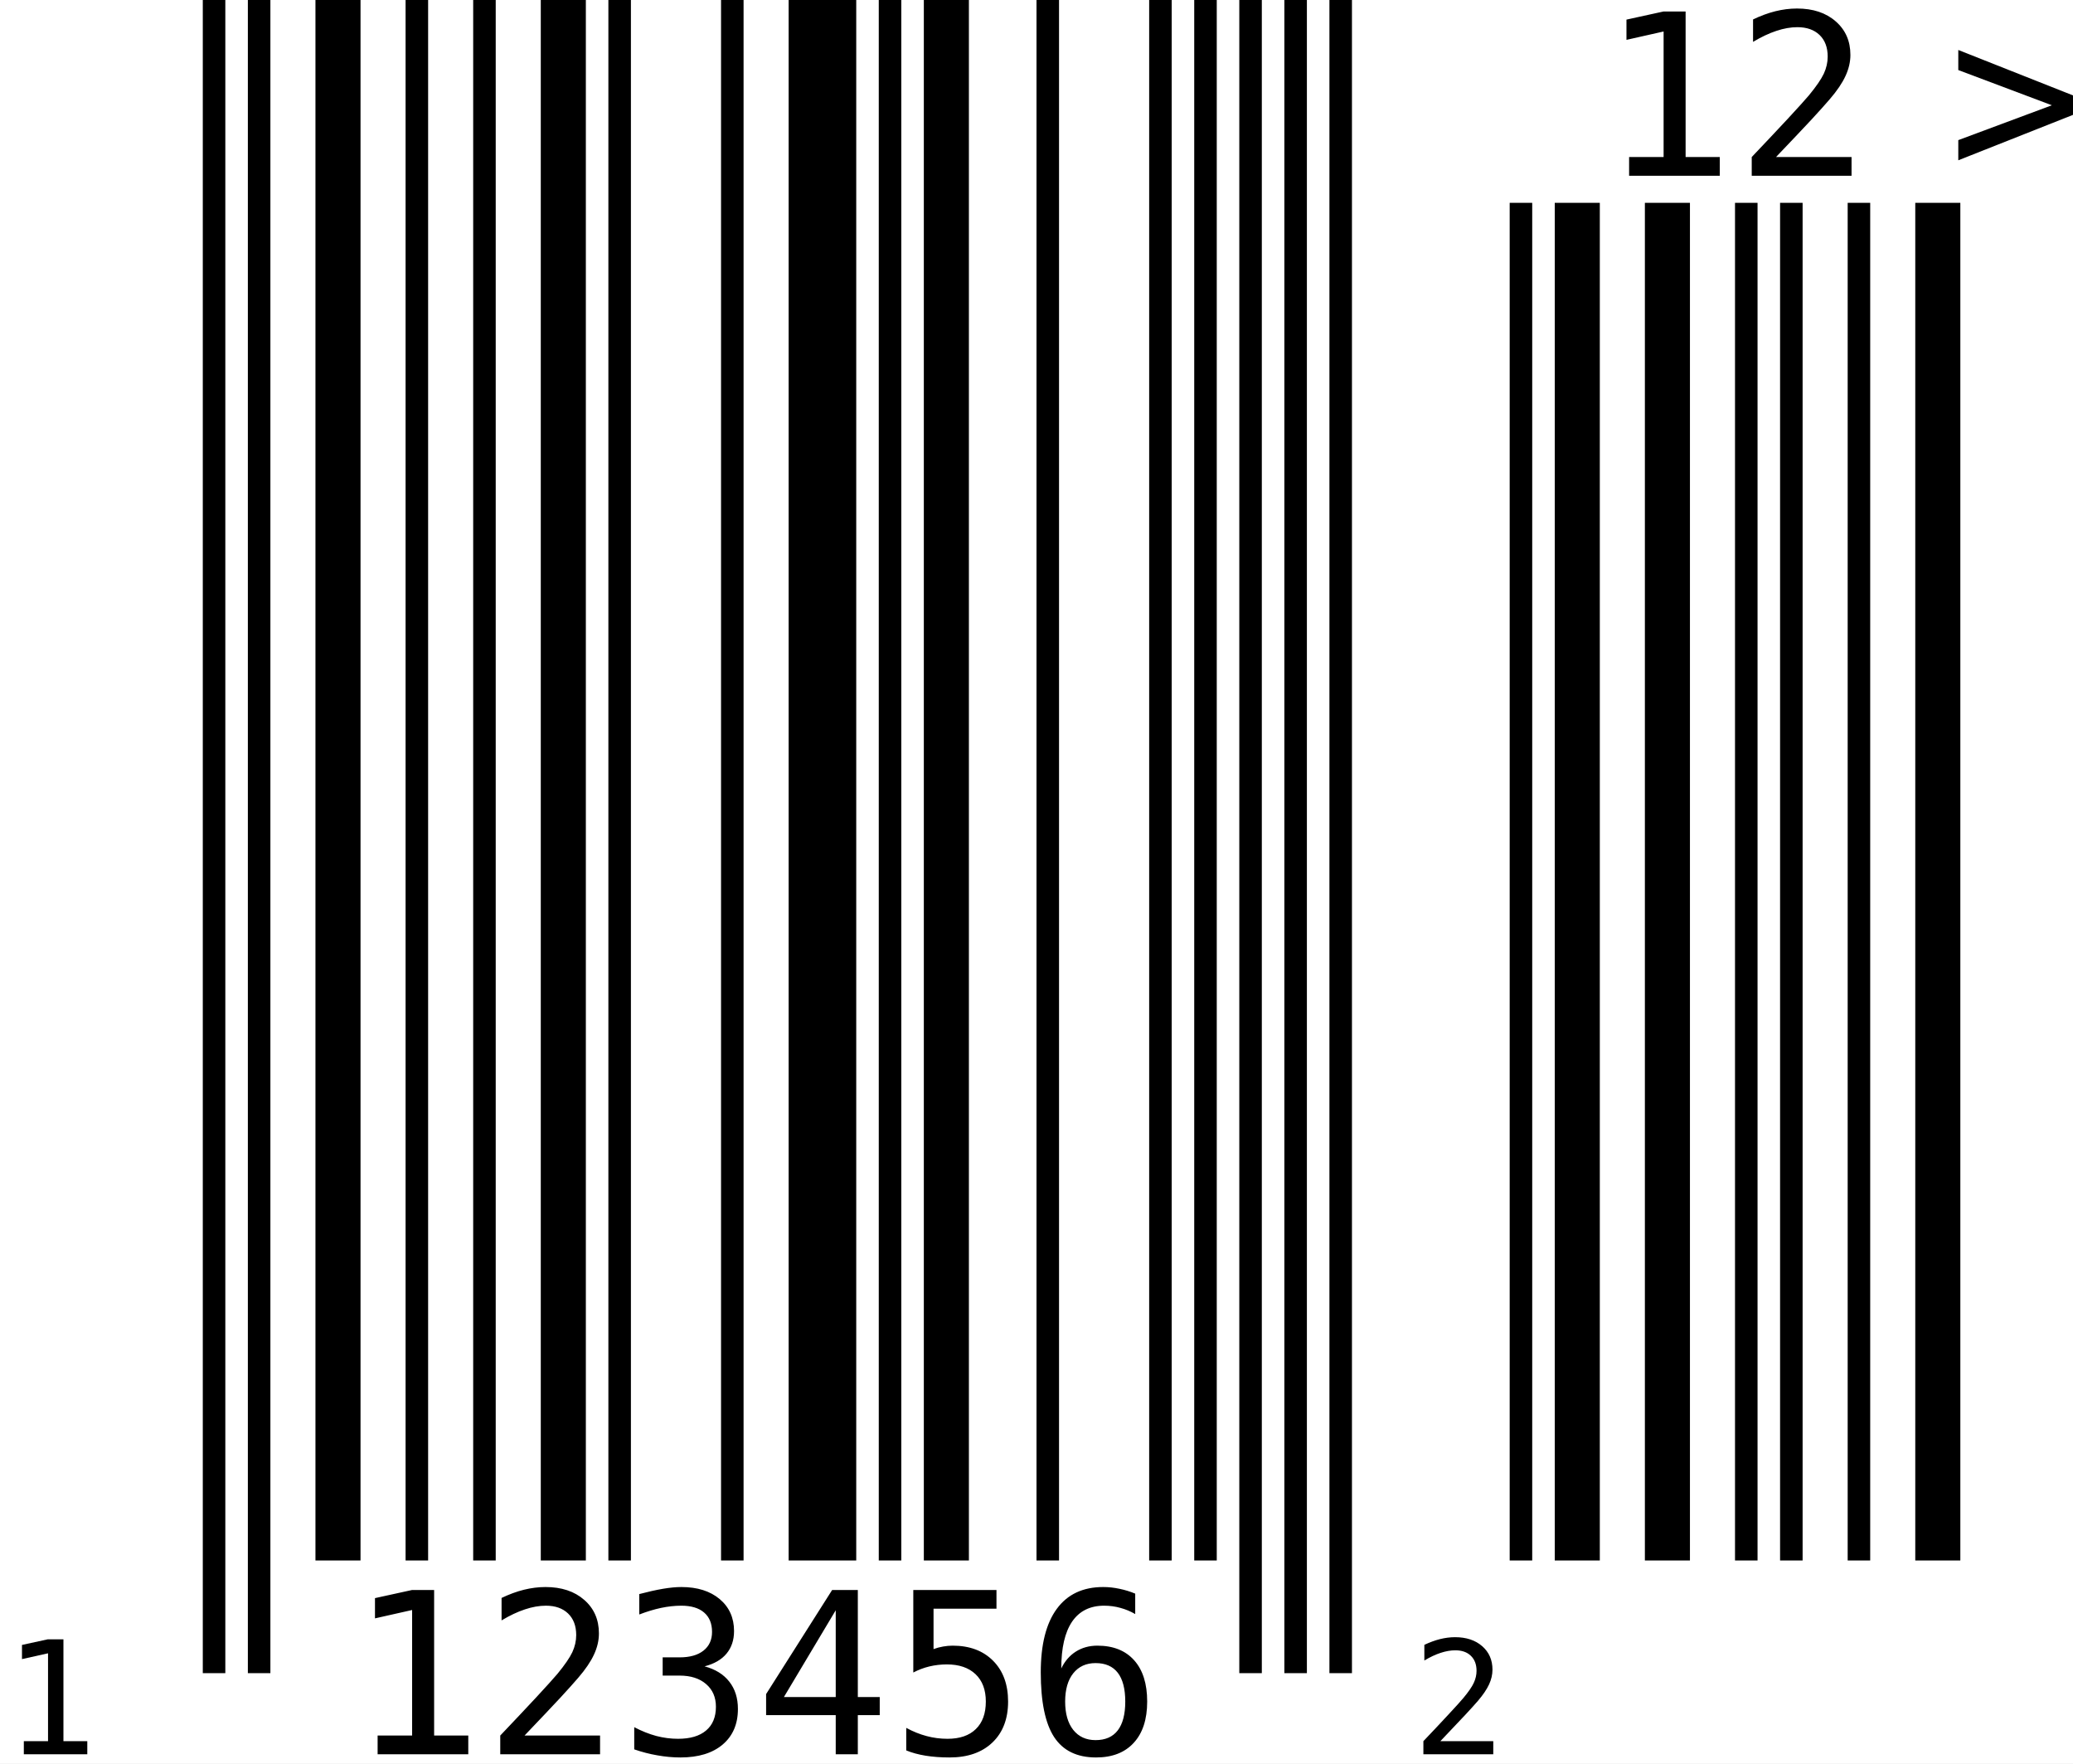
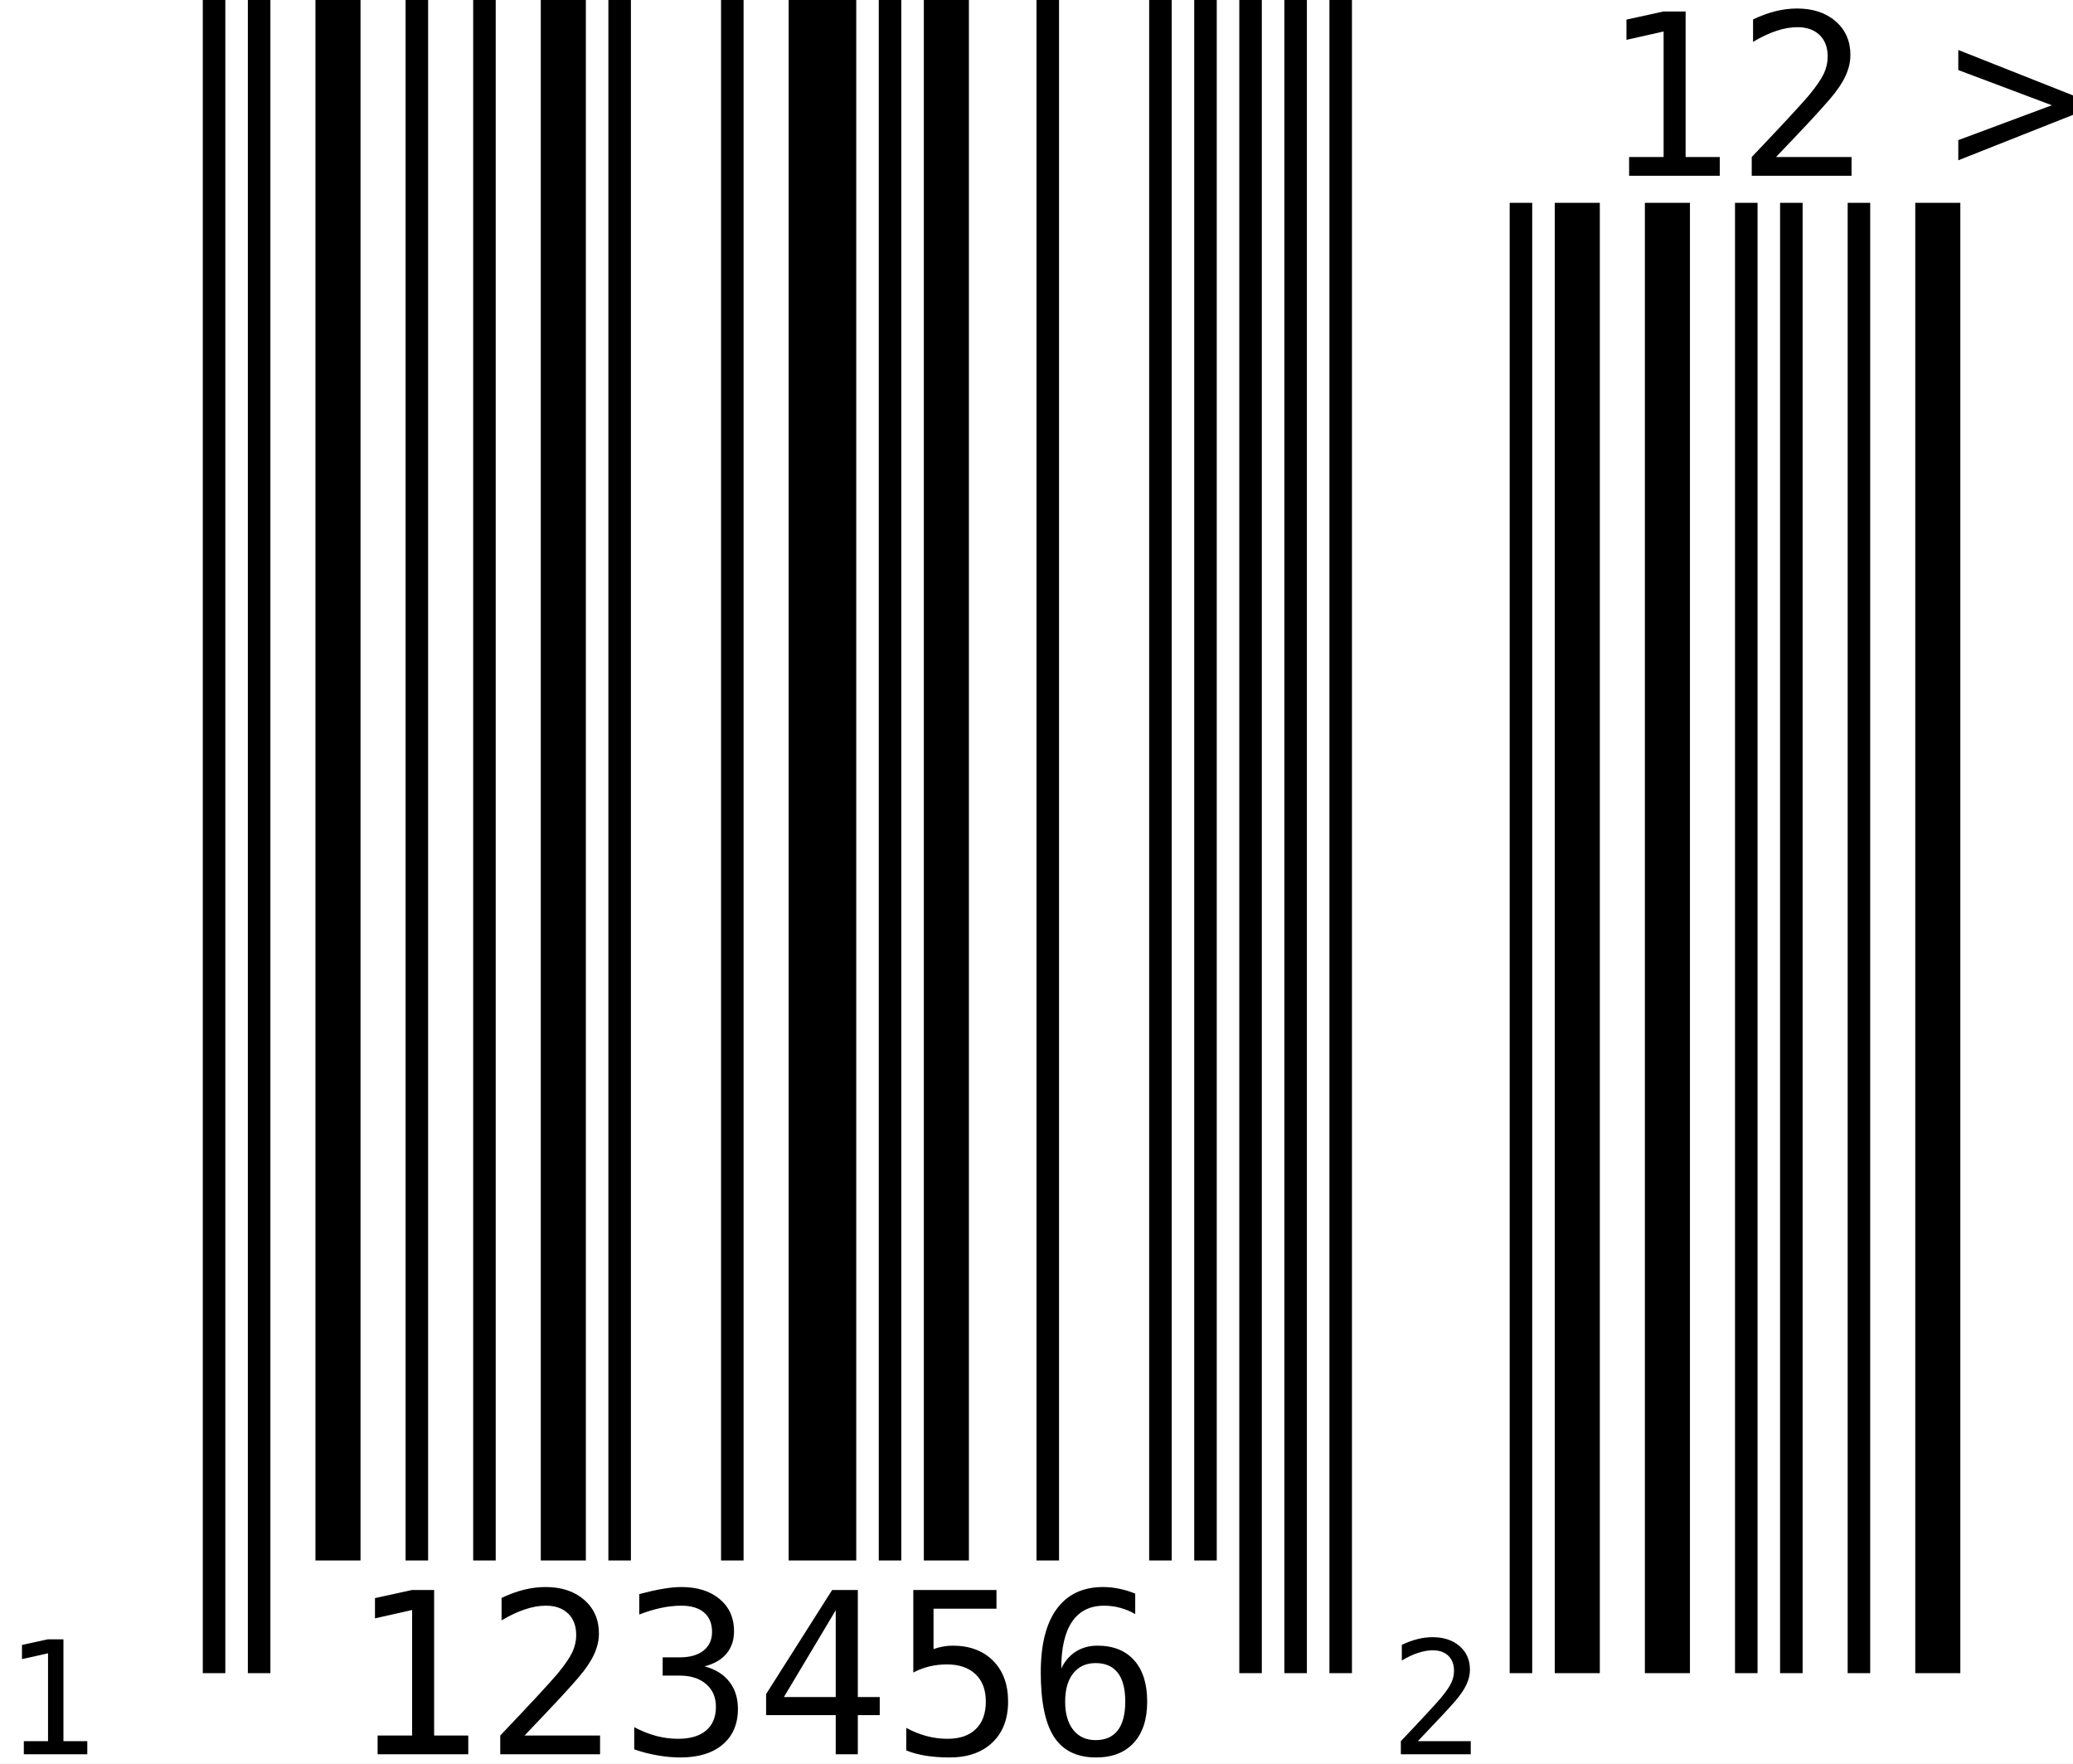
<svg xmlns="http://www.w3.org/2000/svg" width="368" height="313" version="1.1">
  <g id="barcode" fill="#000000">
    <rect x="0" y="0" width="368" height="313" fill="#FFFFFF" />
-     <path d="M36 0h4v296.97h-4ZM44 0h4v296.97h-4ZM56 0h8v276.97h-8ZM72 0h4v276.97h-4ZM84 0h4v276.97h-4ZM96 0h8v276.97h-8ZM108 0h4v276.97h-4ZM128 0h4v276.97h-4ZM140 0h12v276.97h-12ZM156 0h4v276.97h-4ZM164 0h8v276.97h-8ZM184 0h4v276.97h-4ZM204 0h4v276.97h-4ZM212 0h4v276.97h-4ZM220 0h4v296.97h-4ZM228 0h4v296.97h-4ZM236 0h4v296.97h-4ZM268 36h4v240.97h-4ZM276 36h8v240.97h-8ZM292 36h8v240.97h-8ZM308 36h4v240.97h-4ZM316 36h4v240.97h-4ZM328 36h4v240.97h-4ZM340 36h8v240.97h-8Z" />
+     <path d="M36 0h4v296.97h-4ZM44 0h4v296.97h-4ZM56 0h8v276.97h-8ZM72 0h4v276.97h-4ZM84 0h4v276.97h-4ZM96 0h8v276.97h-8ZM108 0h4v276.97h-4ZM128 0h4v276.97h-4ZM140 0h12v276.97h-12ZM156 0h4v276.97h-4ZM164 0h8v276.97h-8ZM184 0h4v276.97h-4ZM204 0h4v276.97h-4ZM212 0h4v276.97h-4ZM220 0h4v296.97h-4ZM228 0h4v296.97h-4ZM236 0h4v296.97h-4ZM268 36h4v260.97h-4ZM276 36h8v260.97h-8ZM292 36h8v260.97h-8ZM308 36h4v260.97h-4ZM316 36h4v260.97h-4ZM328 36h4v260.97h-4ZM340 36h8v260.97h-8Z" />
    <text x="17.4" y="311.37" text-anchor="end" font-family="OCRB, monospace" font-size="28">
   1
  </text>
    <text x="134" y="311.37" text-anchor="middle" font-family="OCRB, monospace" font-size="40">
   123456
  </text>
-     <text x="250.6" y="311.37" text-anchor="start" font-family="OCRB, monospace" font-size="28">
+     <text x="246.6" y="311.37" text-anchor="start" font-family="OCRB, monospace" font-size="28">
   2
  </text>
    <text x="308" y="31.2" text-anchor="middle" font-family="OCRB, monospace" font-size="40">
   12
  </text>
    <text x="370" y="31.2" text-anchor="end" font-family="OCRB, monospace" font-size="40">
   &gt;
  </text>
  </g>
</svg>
